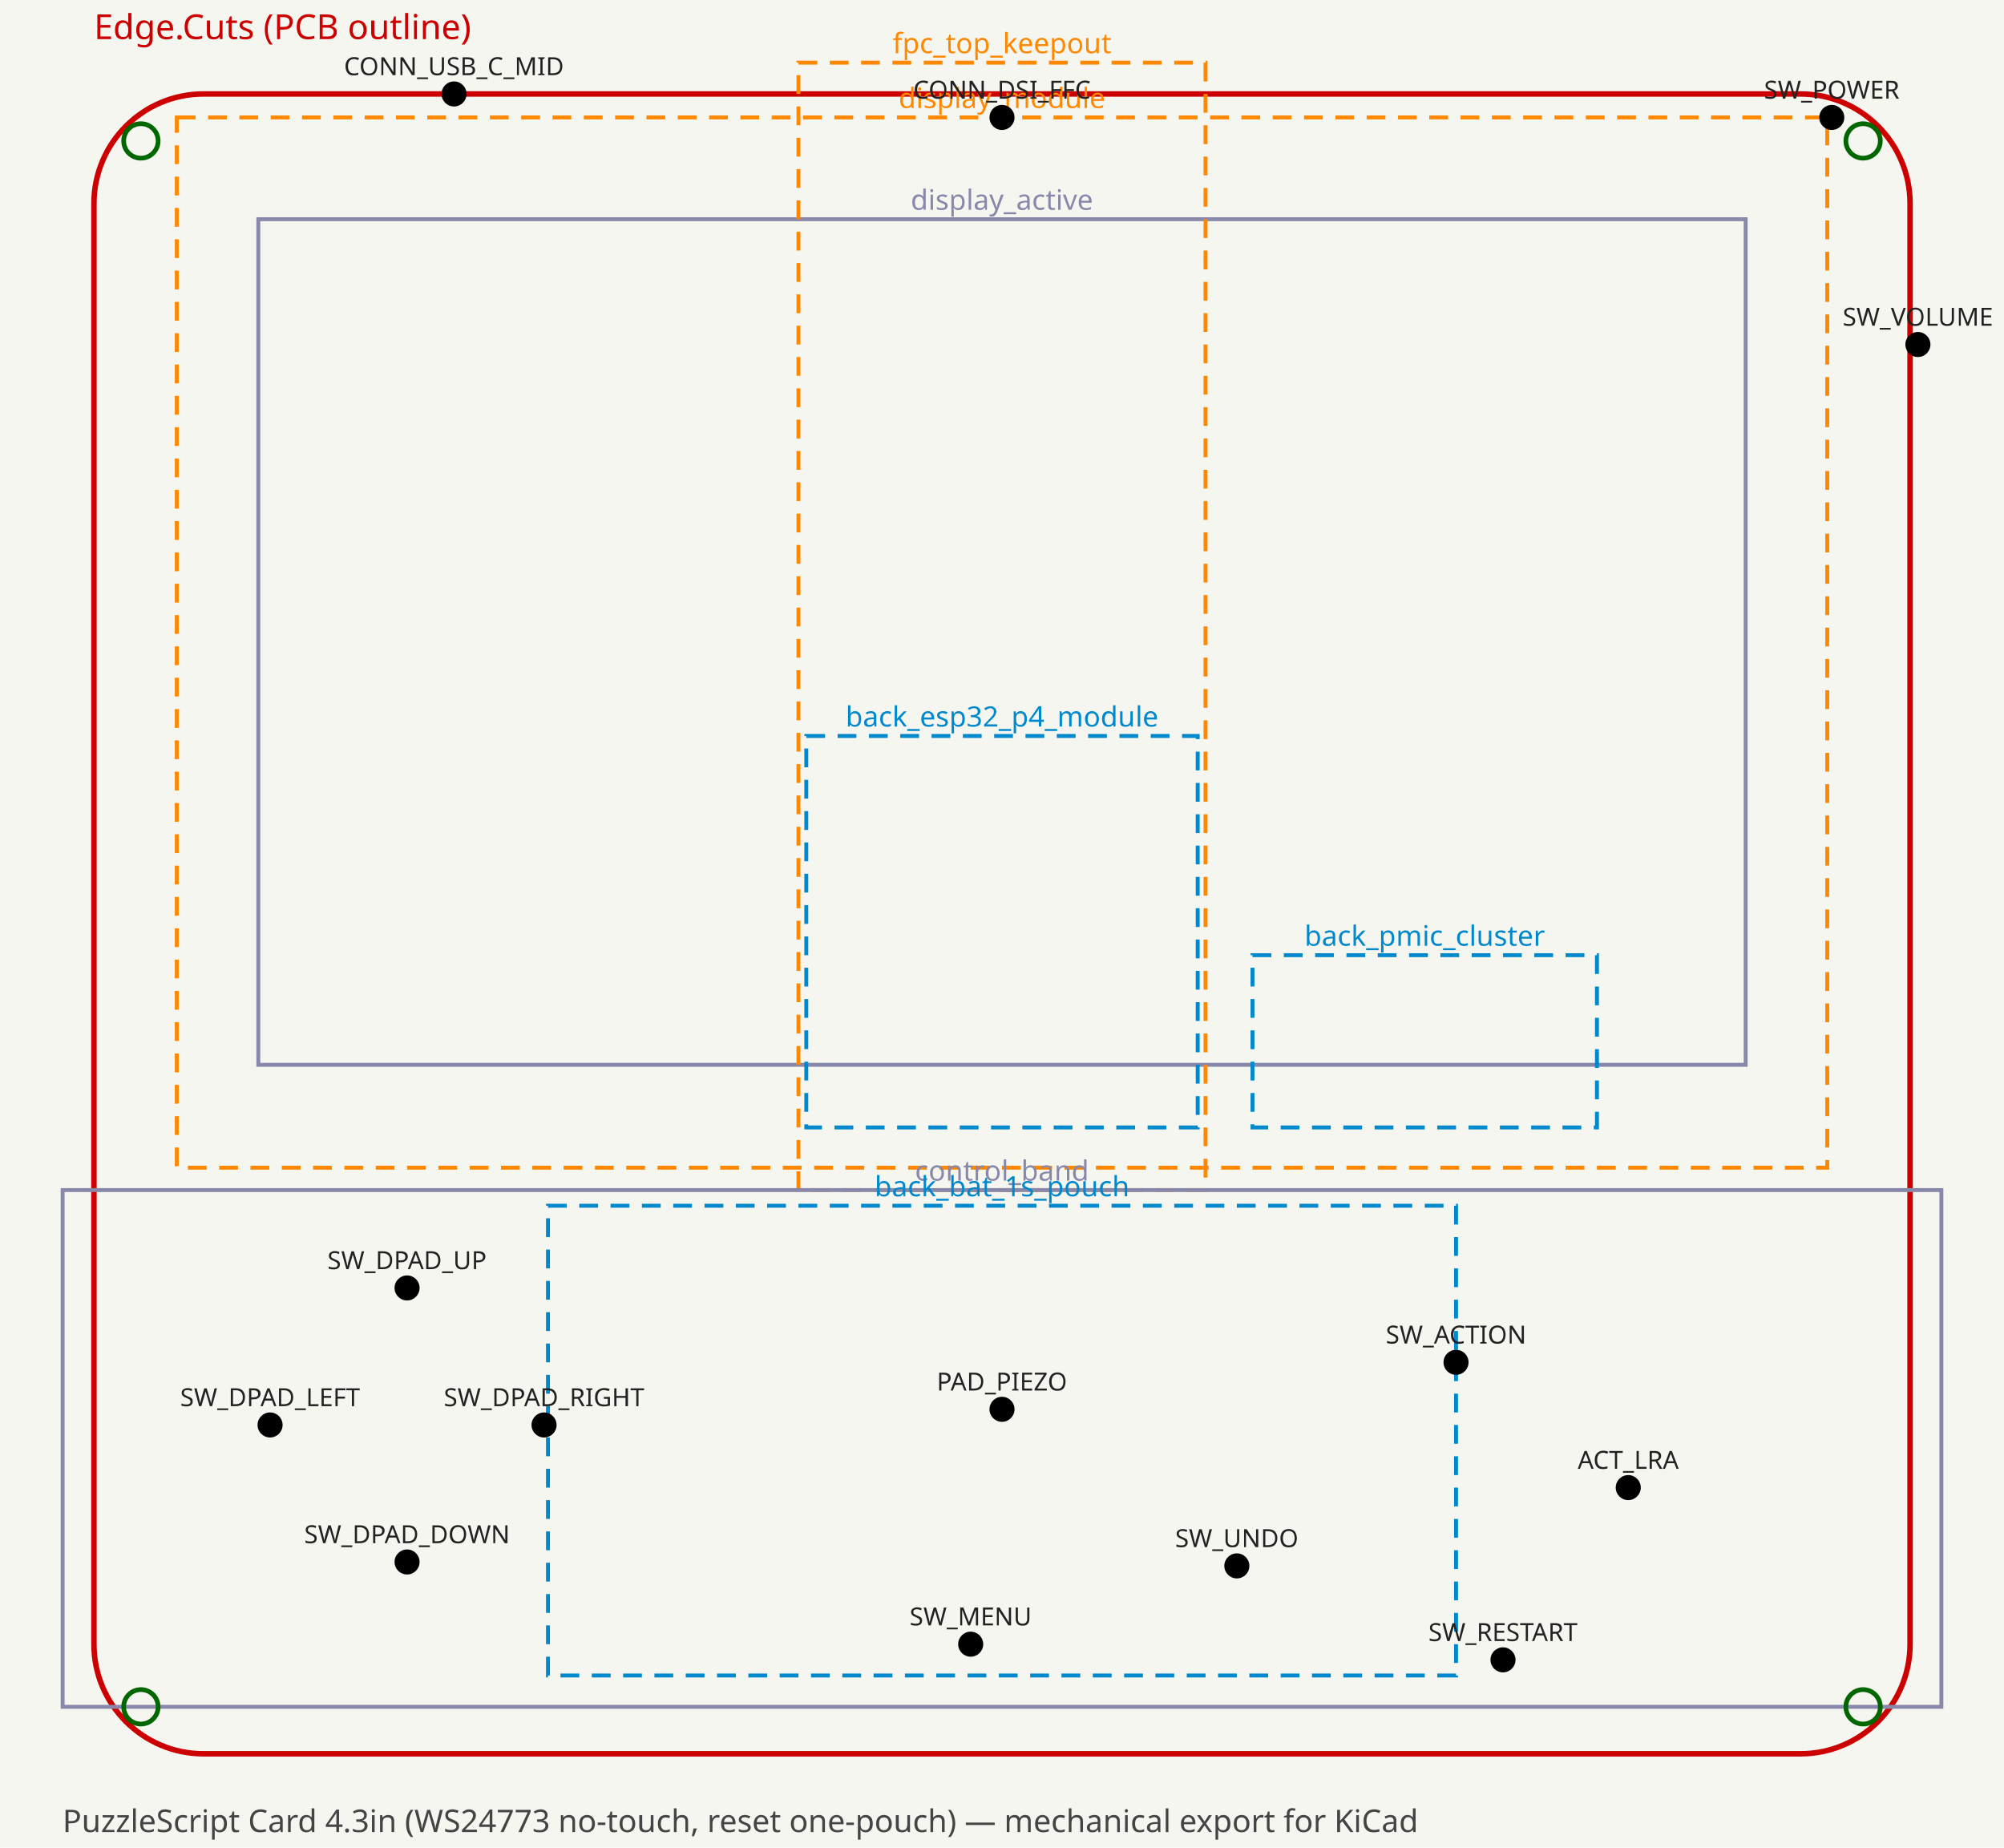
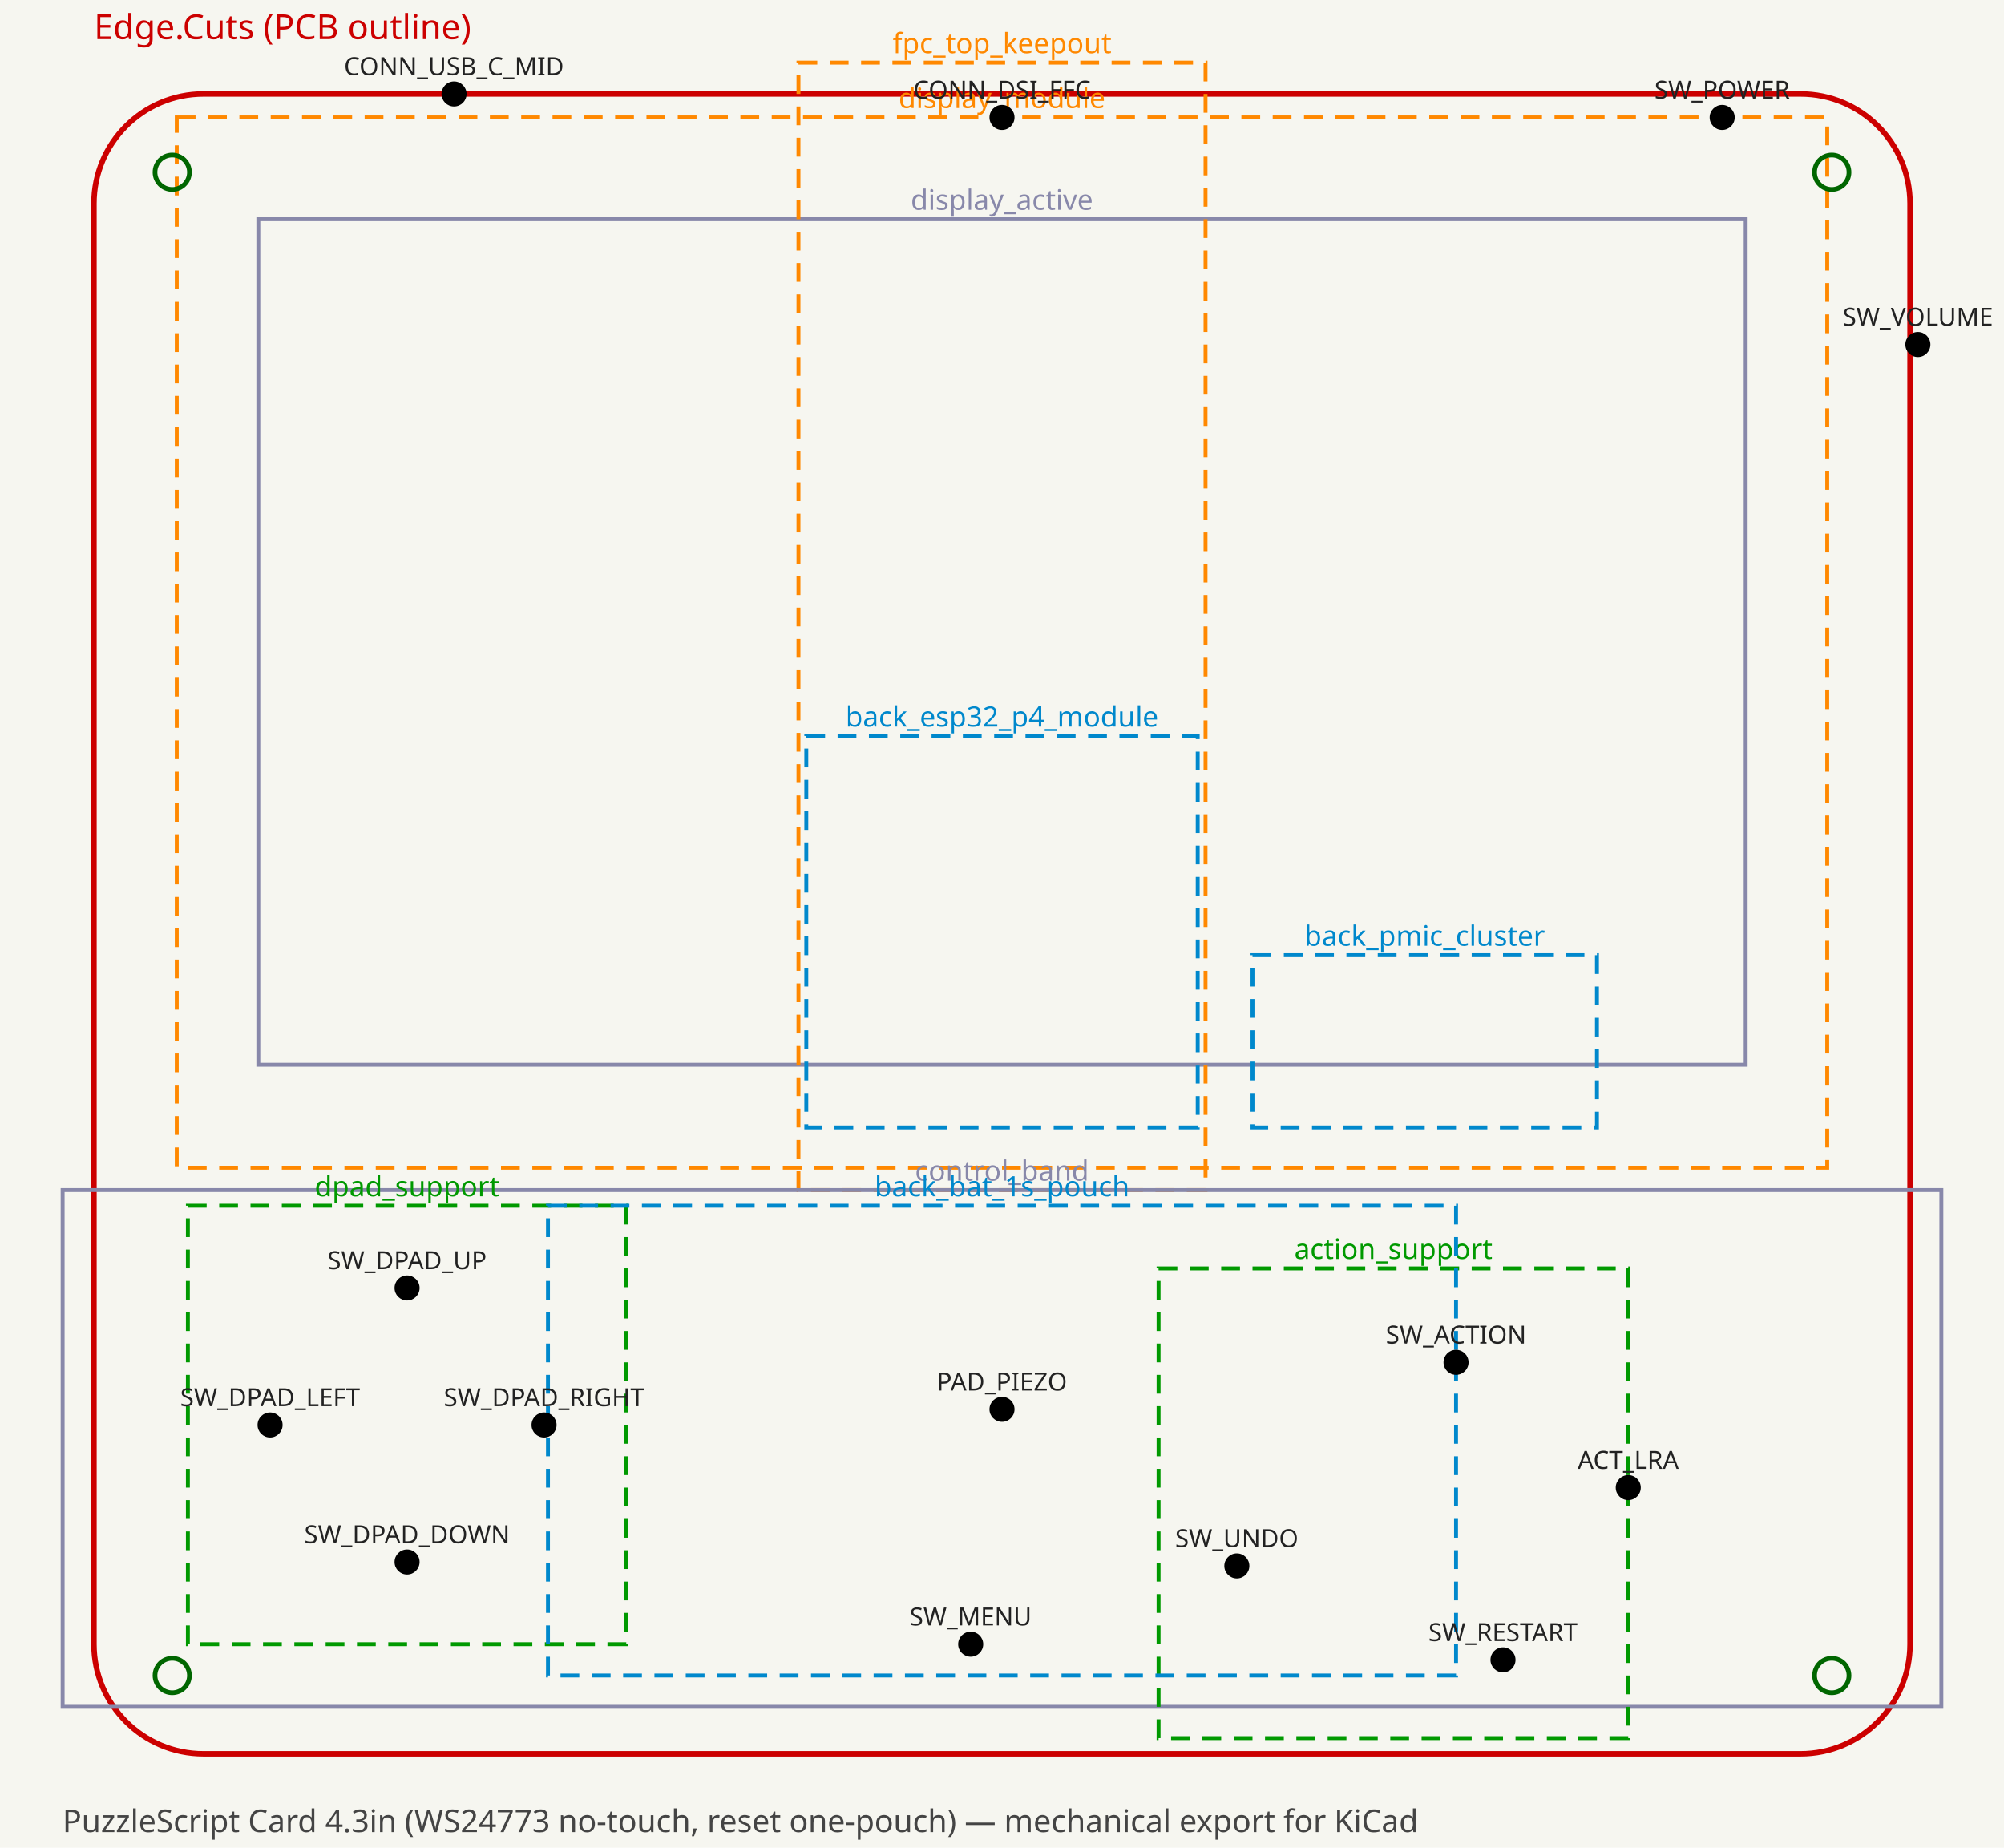
<svg xmlns="http://www.w3.org/2000/svg" width="512px" viewBox="0 0 128 118">
  <rect x="0" y="0" width="128" height="118" fill="#f6f6f0" />
  <g transform="translate(4,4)">
    <path d="M 9 2 H 111 A 7 7 0 0 1 118 9 V 101 A 7 7 0 0 1 111 108 H 9 A 7 7 0 0 1 2 101 V 9 A 7 7 0 0 1 9 2 Z" fill="none" stroke="#c00" stroke-width="0.35" />
    <text x="2" y="-1.5" font-size="2.2" font-family="sans-serif" fill="#c00">Edge.Cuts (PCB outline)</text>
    <rect x="7.29" y="3.5" width="105.42" height="67.07" fill="none" stroke="#f80" stroke-width="0.25" stroke-dasharray="1.2,0.8" />
    <text x="60" y="2.9" font-size="1.8" text-anchor="middle" font-family="sans-serif" fill="#f80">display_module</text>
    <rect x="12.5" y="10" width="95" height="54" fill="none" stroke="#88a" stroke-width="0.25" />
    <text x="60" y="9.4" font-size="1.8" text-anchor="middle" font-family="sans-serif" fill="#88a">display_active</text>
    <rect x="47" y="0" width="26" height="72" fill="none" stroke="#f80" stroke-width="0.25" stroke-dasharray="1.2,0.8" />
    <text x="60" y="-0.6" font-size="1.8" text-anchor="middle" font-family="sans-serif" fill="#f80">fpc_top_keepout</text>
    <rect x="0" y="72" width="120" height="33" fill="none" stroke="#88a" stroke-width="0.25" />
    <text x="60" y="71.4" font-size="1.8" text-anchor="middle" font-family="sans-serif" fill="#88a">control_band</text>
+     <rect x="8" y="73" width="28" height="28" fill="none" stroke="#090" stroke-width="0.25" stroke-dasharray="1.2,0.8" />
+     <text x="22" y="72.4" font-size="1.8" text-anchor="middle" font-family="sans-serif" fill="#090">dpad_support</text>
+     <rect x="70" y="77" width="30" height="30" fill="none" stroke="#090" stroke-width="0.25" stroke-dasharray="1.2,0.8" />
+     <text x="85" y="76.4" font-size="1.8" text-anchor="middle" font-family="sans-serif" fill="#090">action_support</text>
    <rect x="31" y="73" width="58" height="30" fill="none" stroke="#08c" stroke-width="0.25" stroke-dasharray="1.2,0.8" />
    <text x="60" y="72.4" font-size="1.8" text-anchor="middle" font-family="sans-serif" fill="#08c">back_bat_1s_pouch</text>
    <rect x="47.5" y="43" width="25" height="25" fill="none" stroke="#08c" stroke-width="0.25" stroke-dasharray="1.2,0.8" />
    <text x="60" y="42.4" font-size="1.8" text-anchor="middle" font-family="sans-serif" fill="#08c">back_esp32_p4_module</text>
    <rect x="76" y="57" width="22" height="11" fill="none" stroke="#08c" stroke-width="0.25" stroke-dasharray="1.2,0.8" />
    <text x="87" y="56.4" font-size="1.8" text-anchor="middle" font-family="sans-serif" fill="#08c">back_pmic_cluster</text>
    <circle cx="22" cy="78.25" r="0.8" fill="#000" />
    <text x="22" y="77.05" font-size="1.6" text-anchor="middle" font-family="sans-serif" fill="#222">SW_DPAD_UP</text>
    <circle cx="22" cy="95.75" r="0.8" fill="#000" />
    <text x="22" y="94.55" font-size="1.6" text-anchor="middle" font-family="sans-serif" fill="#222">SW_DPAD_DOWN</text>
    <circle cx="13.25" cy="87" r="0.8" fill="#000" />
    <text x="13.25" y="85.8" font-size="1.6" text-anchor="middle" font-family="sans-serif" fill="#222">SW_DPAD_LEFT</text>
    <circle cx="30.75" cy="87" r="0.8" fill="#000" />
    <text x="30.75" y="85.8" font-size="1.6" text-anchor="middle" font-family="sans-serif" fill="#222">SW_DPAD_RIGHT</text>
    <circle cx="89" cy="83" r="0.8" fill="#000" />
    <text x="89" y="81.8" font-size="1.6" text-anchor="middle" font-family="sans-serif" fill="#222">SW_ACTION</text>
    <circle cx="75" cy="96" r="0.8" fill="#000" />
    <text x="75" y="94.8" font-size="1.6" text-anchor="middle" font-family="sans-serif" fill="#222">SW_UNDO</text>
    <circle cx="92" cy="102" r="0.8" fill="#000" />
    <text x="92" y="100.8" font-size="1.6" text-anchor="middle" font-family="sans-serif" fill="#222">SW_RESTART</text>
    <circle cx="58" cy="101" r="0.8" fill="#000" />
    <text x="58" y="99.8" font-size="1.6" text-anchor="middle" font-family="sans-serif" fill="#222">SW_MENU</text>
    <circle cx="60" cy="3.5" r="0.8" fill="#000" />
    <text x="60" y="2.3" font-size="1.6" text-anchor="middle" font-family="sans-serif" fill="#222">CONN_DSI_FFC</text>
    <circle cx="25" cy="2" r="0.8" fill="#000" />
    <text x="25" y="0.8" font-size="1.6" text-anchor="middle" font-family="sans-serif" fill="#222">CONN_USB_C_MID</text>
-     <circle cx="113" cy="3.5" r="0.8" fill="#000" />
-     <text x="113" y="2.3" font-size="1.6" text-anchor="middle" font-family="sans-serif" fill="#222">SW_POWER</text>
+     <circle cx="106" cy="3.5" r="0.8" fill="#000" />
+     <text x="106" y="2.3" font-size="1.6" text-anchor="middle" font-family="sans-serif" fill="#222">SW_POWER</text>
    <circle cx="118.5" cy="18" r="0.8" fill="#000" />
    <text x="118.5" y="16.8" font-size="1.6" text-anchor="middle" font-family="sans-serif" fill="#222">SW_VOLUME</text>
    <circle cx="100" cy="91" r="0.8" fill="#000" />
    <text x="100" y="89.8" font-size="1.6" text-anchor="middle" font-family="sans-serif" fill="#222">ACT_LRA</text>
    <circle cx="60" cy="86" r="0.8" fill="#000" />
    <text x="60" y="84.8" font-size="1.6" text-anchor="middle" font-family="sans-serif" fill="#222">PAD_PIEZO</text>
-     <circle cx="5" cy="5" r="1.1" fill="none" stroke="#060" stroke-width="0.3" />
-     <circle cx="115" cy="5" r="1.1" fill="none" stroke="#060" stroke-width="0.3" />
-     <circle cx="5" cy="105" r="1.1" fill="none" stroke="#060" stroke-width="0.3" />
-     <circle cx="115" cy="105" r="1.1" fill="none" stroke="#060" stroke-width="0.3" />
+     <circle cx="7" cy="7" r="1.1" fill="none" stroke="#060" stroke-width="0.3" />
+     <circle cx="113" cy="7" r="1.1" fill="none" stroke="#060" stroke-width="0.3" />
+     <circle cx="7" cy="103" r="1.1" fill="none" stroke="#060" stroke-width="0.3" />
+     <circle cx="113" cy="103" r="1.1" fill="none" stroke="#060" stroke-width="0.3" />
  </g>
  <text x="4" y="117" font-size="2" font-family="sans-serif" fill="#444">PuzzleScript Card 4.3in (WS24773 no-touch, reset one-pouch) — mechanical export for KiCad</text>
</svg>
